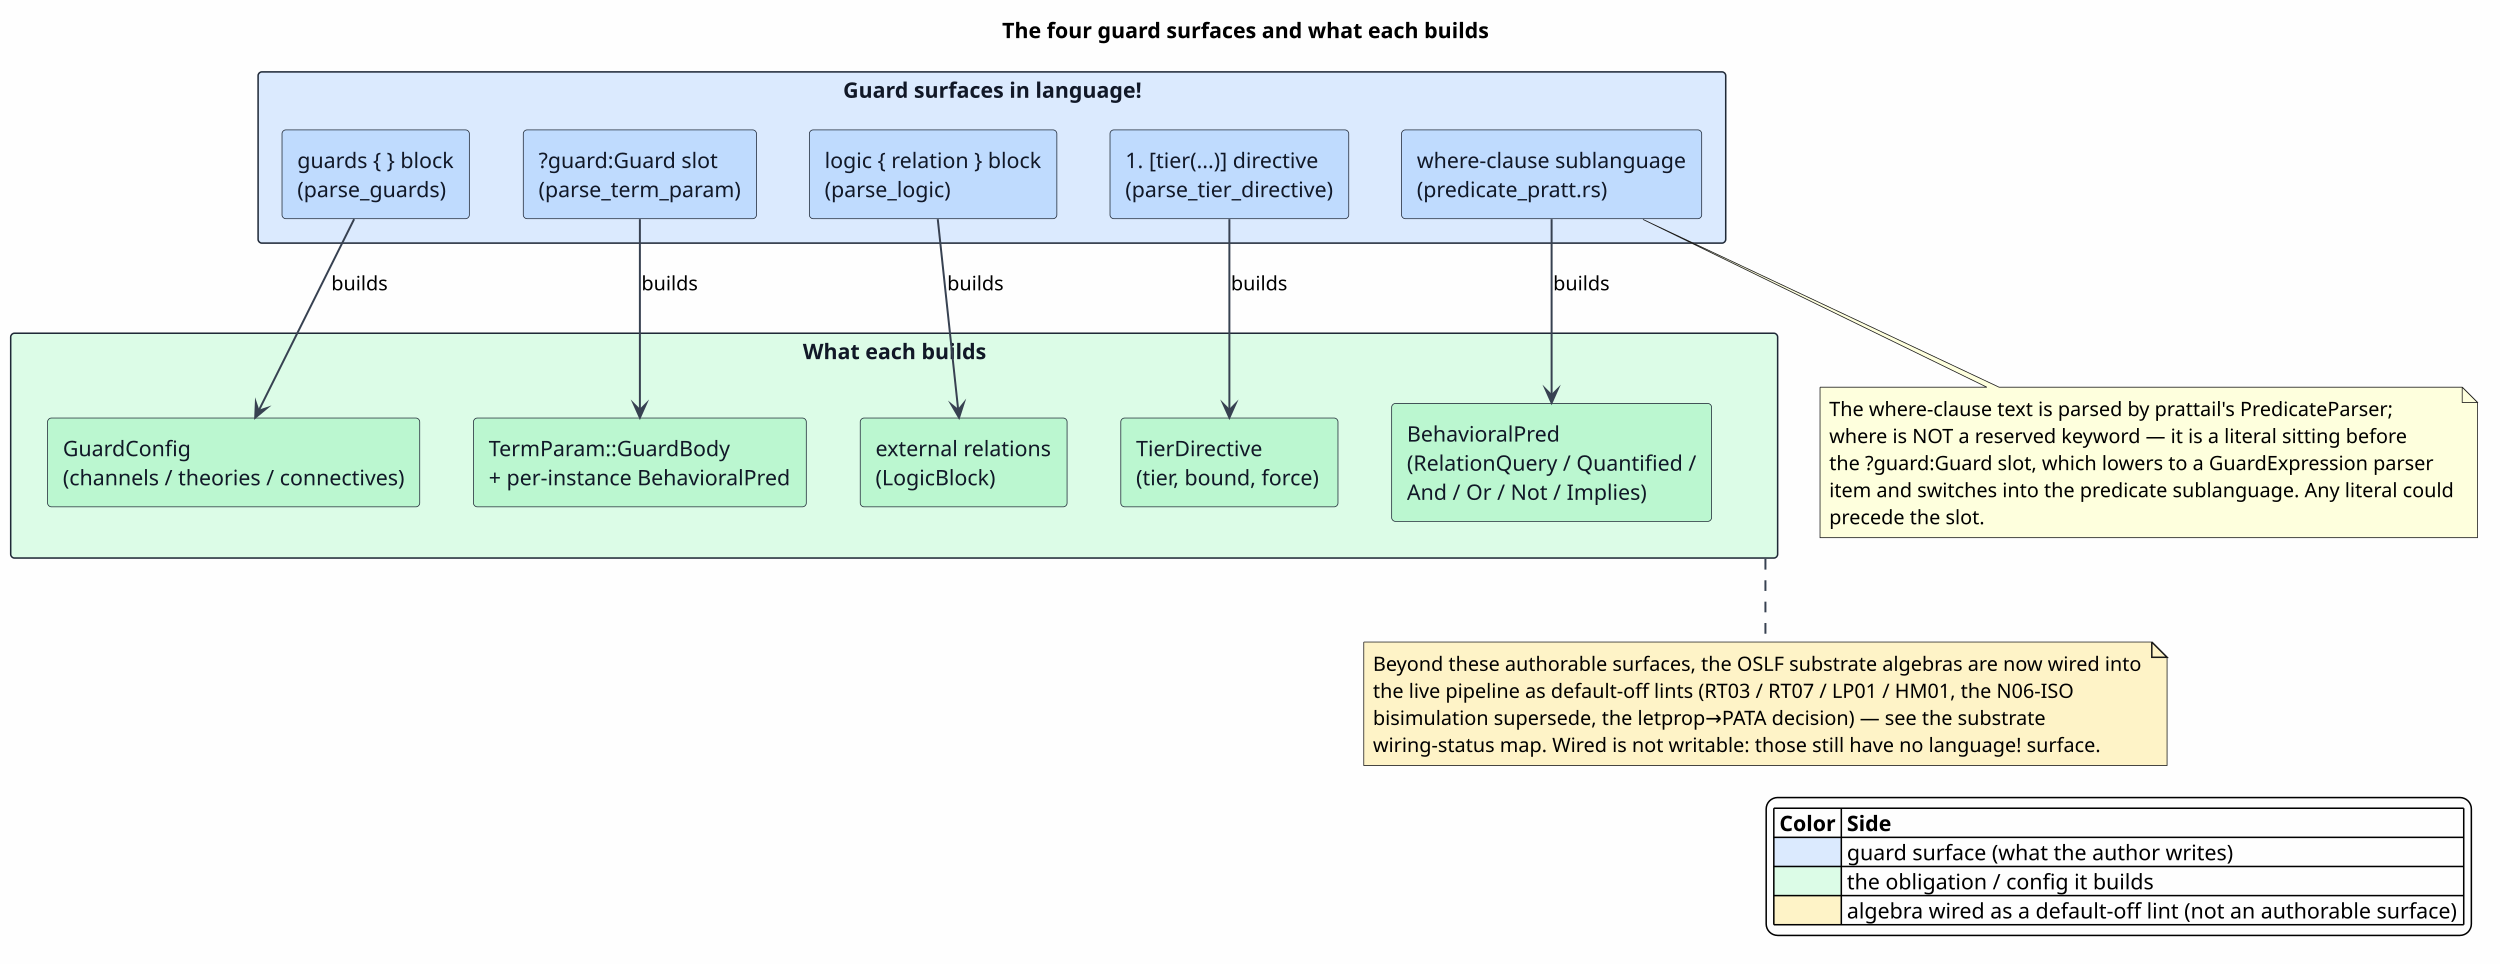
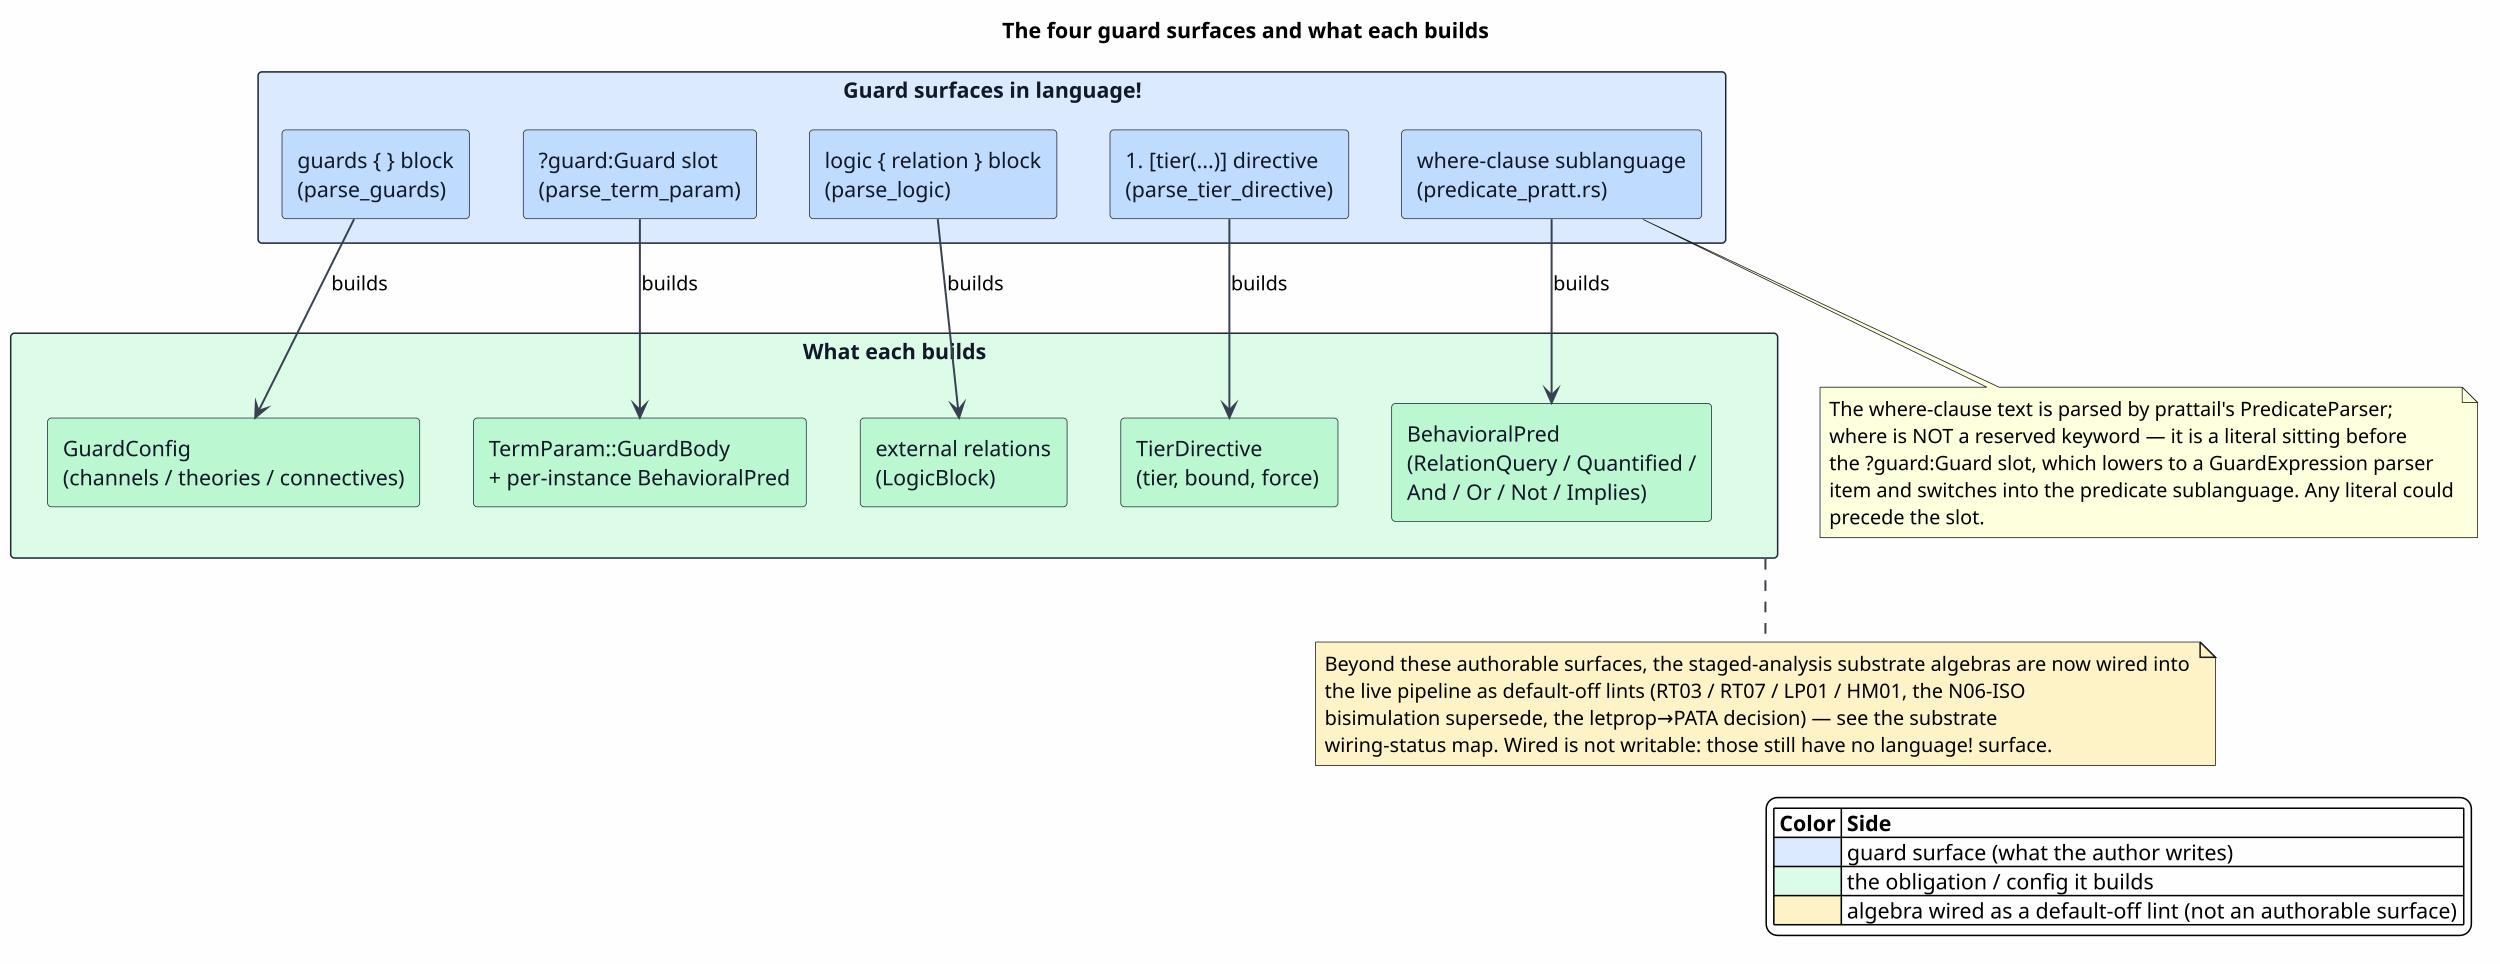
<svg xmlns="http://www.w3.org/2000/svg" contentStyleType="text/css" data-diagram-type="DESCRIPTION" height="631px" preserveAspectRatio="none" style="width:1637px;height:631px;background:#FEFEFE;" version="1.1" viewBox="0 0 1637 631" width="1637px" zoomAndPan="magnify">
  <defs />
  <g>
    <rect fill="#FEFEFE" height="631" style="stroke:none;stroke-width:1;" width="1637" x="0" y="0" />
    <g class="title" data-source-line="1">
      <text fill="#000000" font-family="sans-serif" font-size="14" font-weight="700" lengthAdjust="spacing" textLength="317.911" x="656.168" y="24.966">The four guard surfaces and what each builds</text>
    </g>
    <g class="cluster" data-qualified-name="Surf" data-source-line="18" id="ent0001">
      <rect fill="#DBEAFE" height="112.13" rx="2.5" ry="2.5" style="stroke:#1F2937;stroke-width:1;" width="961" x="169" y="47.068" />
      <text fill="#111827" font-family="sans-serif" font-size="14" font-weight="700" lengthAdjust="spacing" textLength="194.879" x="552.06" y="64.034">Guard surfaces in language!</text>
    </g>
    <g class="cluster" data-qualified-name="Built" data-source-line="27" id="ent0007">
      <rect fill="#DCFCE7" height="147.21" rx="2.5" ry="2.5" style="stroke:#1F2937;stroke-width:1;" width="1157" x="7" y="218.198" />
      <text fill="#111827" font-family="sans-serif" font-size="14" font-weight="700" lengthAdjust="spacing" textLength="119.629" x="525.685" y="235.164">What each builds</text>
    </g>
    <g class="entity" data-qualified-name="Surf.G" data-source-line="19" id="ent0002">
      <rect fill="#BFDBFE" height="58.136" rx="2.5" ry="2.5" style="stroke:#1F2937;stroke-width:0.5;" width="122.662" x="184.67" y="85.068" />
      <text fill="#111827" font-family="sans-serif" font-size="14" lengthAdjust="spacing" textLength="102.662" x="194.67" y="110.034">guards { } block</text>
      <text fill="#111827" font-family="sans-serif" font-size="14" lengthAdjust="spacing" textLength="97.678" x="194.67" y="129.102">(parse_guards)</text>
    </g>
    <g class="entity" data-qualified-name="Surf.Slot" data-source-line="20" id="ent0003">
      <rect fill="#BFDBFE" height="58.136" rx="2.5" ry="2.5" style="stroke:#1F2937;stroke-width:0.5;" width="152.691" x="342.65" y="85.068" />
      <text fill="#111827" font-family="sans-serif" font-size="14" lengthAdjust="spacing" textLength="117.908" x="352.65" y="110.034">?guard:Guard slot</text>
      <text fill="#111827" font-family="sans-serif" font-size="14" lengthAdjust="spacing" textLength="132.691" x="352.65" y="129.102">(parse_term_param)</text>
    </g>
    <g class="entity" data-qualified-name="Surf.Where" data-source-line="21" id="ent0004">
      <rect fill="#BFDBFE" height="58.136" rx="2.5" ry="2.5" style="stroke:#1F2937;stroke-width:0.5;" width="196.525" x="917.74" y="85.068" />
      <text fill="#111827" font-family="sans-serif" font-size="14" lengthAdjust="spacing" textLength="176.525" x="927.74" y="110.034">where-clause sublanguage</text>
      <text fill="#111827" font-family="sans-serif" font-size="14" lengthAdjust="spacing" textLength="125.243" x="927.74" y="129.102">(predicate_pratt.rs)</text>
    </g>
    <g class="entity" data-qualified-name="Surf.Logic" data-source-line="22" id="ent0005">
      <rect fill="#BFDBFE" height="58.136" rx="2.5" ry="2.5" style="stroke:#1F2937;stroke-width:0.5;" width="162.043" x="529.98" y="85.068" />
      <text fill="#111827" font-family="sans-serif" font-size="14" lengthAdjust="spacing" textLength="142.043" x="539.98" y="110.034">logic { relation } block</text>
      <text fill="#111827" font-family="sans-serif" font-size="14" lengthAdjust="spacing" textLength="82.488" x="539.98" y="129.102">(parse_logic)</text>
    </g>
    <g class="entity" data-qualified-name="Surf.Tier" data-source-line="23" id="ent0006">
      <rect fill="#BFDBFE" height="58.136" rx="2.5" ry="2.5" style="stroke:#1F2937;stroke-width:0.5;" width="156.317" x="726.84" y="85.068" />
      <text fill="#111827" font-family="sans-serif" font-size="14" lengthAdjust="spacing" textLength="11.76" x="736.84" y="110.034">1.</text>
      <text fill="#111827" font-family="sans-serif" font-size="14" lengthAdjust="spacing" textLength="111.146" x="752.352" y="110.034">[tier(...)] directive</text>
      <text fill="#111827" font-family="sans-serif" font-size="14" lengthAdjust="spacing" textLength="136.317" x="736.84" y="129.102">(parse_tier_directive)</text>
    </g>
    <g class="entity" data-qualified-name="Built.GC" data-source-line="28" id="ent0008">
      <rect fill="#BBF7D0" height="58.136" rx="2.5" ry="2.5" style="stroke:#1F2937;stroke-width:0.5;" width="243.677" x="31.16" y="273.738" />
      <text fill="#111827" font-family="sans-serif" font-size="14" lengthAdjust="spacing" textLength="84.098" x="41.16" y="298.704">GuardConfig</text>
      <text fill="#111827" font-family="sans-serif" font-size="14" lengthAdjust="spacing" textLength="223.677" x="41.16" y="317.772">(channels / theories / connectives)</text>
    </g>
    <g class="entity" data-qualified-name="Built.TP" data-source-line="29" id="ent0009">
      <rect fill="#BBF7D0" height="58.136" rx="2.5" ry="2.5" style="stroke:#1F2937;stroke-width:0.5;" width="217.931" x="310.03" y="273.738" />
      <text fill="#111827" font-family="sans-serif" font-size="14" lengthAdjust="spacing" textLength="159.515" x="320.03" y="298.704">TermParam::GuardBody</text>
      <text fill="#111827" font-family="sans-serif" font-size="14" lengthAdjust="spacing" textLength="197.931" x="320.03" y="317.772">+ per-instance BehavioralPred</text>
    </g>
    <g class="entity" data-qualified-name="Built.BP" data-source-line="30" id="ent0010">
      <rect fill="#BBF7D0" height="77.204" rx="2.5" ry="2.5" style="stroke:#1F2937;stroke-width:0.5;" width="209.489" x="911.26" y="264.198" />
      <text fill="#111827" font-family="sans-serif" font-size="14" lengthAdjust="spacing" textLength="100.702" x="921.26" y="289.164">BehavioralPred</text>
      <text fill="#111827" font-family="sans-serif" font-size="14" lengthAdjust="spacing" textLength="189.489" x="921.26" y="308.232">(RelationQuery / Quantified /</text>
      <text fill="#111827" font-family="sans-serif" font-size="14" lengthAdjust="spacing" textLength="157.023" x="921.26" y="327.3">And / Or / Not / Implies)</text>
    </g>
    <g class="entity" data-qualified-name="Built.Rel" data-source-line="31" id="ent0011">
      <rect fill="#BBF7D0" height="58.136" rx="2.5" ry="2.5" style="stroke:#1F2937;stroke-width:0.5;" width="135.43" x="563.29" y="273.738" />
      <text fill="#111827" font-family="sans-serif" font-size="14" lengthAdjust="spacing" textLength="115.43" x="573.29" y="298.704">external relations</text>
      <text fill="#111827" font-family="sans-serif" font-size="14" lengthAdjust="spacing" textLength="78.526" x="573.29" y="317.772">(LogicBlock)</text>
    </g>
    <g class="entity" data-qualified-name="Built.TD" data-source-line="32" id="ent0012">
      <rect fill="#BBF7D0" height="58.136" rx="2.5" ry="2.5" style="stroke:#1F2937;stroke-width:0.5;" width="142.206" x="733.9" y="273.738" />
      <text fill="#111827" font-family="sans-serif" font-size="14" lengthAdjust="spacing" textLength="82.978" x="743.9" y="298.704">TierDirective</text>
      <text fill="#111827" font-family="sans-serif" font-size="14" lengthAdjust="spacing" textLength="122.206" x="743.9" y="317.772">(tier, bound, force)</text>
    </g>
    <g class="entity" data-qualified-name="GMN18" data-source-line="42" id="ent0019">
      <path d="M1191.76,253.538 L1191.76,352.068 A0,0 0 0 0 1191.76,352.068 L1622.247,352.068 A0,0 0 0 0 1622.247,352.068 L1622.247,263.538 L1612.247,253.538 L1308.99,253.538 L1075.81,143.688 L1300.99,253.538 L1191.76,253.538 A0,0 0 0 0 1191.76,253.538" fill="#FEFFDD" style="stroke:#181818;stroke-width:0.5;" />
      <path d="M1612.247,253.538 L1612.247,263.538 L1622.247,263.538 L1612.247,253.538" fill="#FEFFDD" style="stroke:#181818;stroke-width:0.5;" />
      <text fill="#000000" font-family="sans-serif" font-size="13" lengthAdjust="spacing" textLength="370.825" x="1197.76" y="272.435">The where-clause text is parsed by prattail's PredicateParser;</text>
      <text fill="#000000" font-family="sans-serif" font-size="13" lengthAdjust="spacing" textLength="380.276" x="1197.76" y="290.141">where is NOT a reserved keyword — it is a literal sitting before</text>
      <text fill="#000000" font-family="sans-serif" font-size="13" lengthAdjust="spacing" textLength="397.033" x="1197.76" y="307.847">the ?guard:Guard slot, which lowers to a GuardExpression parser</text>
      <text fill="#000000" font-family="sans-serif" font-size="13" lengthAdjust="spacing" textLength="409.487" x="1197.76" y="325.553">item and switches into the predicate sublanguage. Any literal could</text>
      <text fill="#000000" font-family="sans-serif" font-size="13" lengthAdjust="spacing" textLength="102.037" x="1197.76" y="343.259">precede the slot.</text>
    </g>
    <g class="entity" data-qualified-name="GMN21" data-source-line="50" id="ent0022">
-       <path d="M893,420.408 L893,501.232 L1418.998,501.232 L1418.998,430.408 L1408.998,420.408 L893,420.408" fill="#FEF3C7" style="stroke:#181818;stroke-width:0.5;" />
-       <path d="M1408.998,420.408 L1408.998,430.408 L1418.998,430.408 L1408.998,420.408" fill="#FEF3C7" style="stroke:#181818;stroke-width:1;" />
-       <text fill="#000000" font-family="sans-serif" font-size="13" lengthAdjust="spacing" textLength="504.998" x="899" y="439.305">Beyond these authorable surfaces, the OSLF substrate algebras are now wired into</text>
-       <text fill="#000000" font-family="sans-serif" font-size="13" lengthAdjust="spacing" textLength="458.926" x="899" y="457.011">the live pipeline as default-off lints (RT03 / RT07 / LP01 / HM01, the N06-ISO</text>
-       <text fill="#000000" font-family="sans-serif" font-size="13" lengthAdjust="spacing" textLength="443.455" x="899" y="474.717">bisimulation supersede, the letprop→PATA decision) — see the substrate</text>
-       <text fill="#000000" font-family="sans-serif" font-size="13" lengthAdjust="spacing" textLength="476.762" x="899" y="492.423">wiring-status map. Wired is not writable: those still have no language! surface.</text>
+       <path d="M861.36,420.408 L861.36,501.232 L1450.642,501.232 L1450.642,430.408 L1440.642,420.408 L861.36,420.408" fill="#FEF3C7" style="stroke:#181818;stroke-width:0.5;" />
+       <path d="M1440.642,420.408 L1440.642,430.408 L1450.642,430.408 L1440.642,420.408" fill="#FEF3C7" style="stroke:#181818;stroke-width:1;" />
+       <text fill="#000000" font-family="sans-serif" font-size="13" lengthAdjust="spacing" textLength="568.282" x="867.36" y="439.305">Beyond these authorable surfaces, the staged-analysis substrate algebras are now wired into</text>
+       <text fill="#000000" font-family="sans-serif" font-size="13" lengthAdjust="spacing" textLength="458.926" x="867.36" y="457.011">the live pipeline as default-off lints (RT03 / RT07 / LP01 / HM01, the N06-ISO</text>
+       <text fill="#000000" font-family="sans-serif" font-size="13" lengthAdjust="spacing" textLength="443.455" x="867.36" y="474.717">bisimulation supersede, the letprop→PATA decision) — see the substrate</text>
+       <text fill="#000000" font-family="sans-serif" font-size="13" lengthAdjust="spacing" textLength="476.762" x="867.36" y="492.423">wiring-status map. Wired is not writable: those still have no language! surface.</text>
    </g>
    <g class="link" data-entity-1="ent0002" data-entity-2="ent0008" data-link-type="dependency" data-source-line="35" id="lnk13">
      <path d="M231.88,143.488 C214.34,178.668 186.861,233.843 169.331,269.013" fill="none" id="G-to-GC" style="stroke:#374151;stroke-width:1.3;" />
      <polygon fill="#374151" points="167.1,273.488,174.695,267.217,169.331,269.013,167.535,263.649,167.1,273.488" style="stroke:#374151;stroke-width:1.3;stroke-linejoin:miter;stroke-miterlimit:10;" />
      <text fill="#000000" font-family="sans-serif" font-size="13" lengthAdjust="spacing" textLength="36.959" x="216.92" y="190.095">builds</text>
    </g>
    <g class="link" data-entity-1="ent0003" data-entity-2="ent0009" data-link-type="dependency" data-source-line="36" id="lnk14">
      <path d="M419,143.488 C419,178.668 419,233.318 419,268.488" fill="none" id="Slot-to-TP" style="stroke:#374151;stroke-width:1.3;" />
      <polygon fill="#374151" points="419,273.488,423,264.488,419,268.488,415,264.488,419,273.488" style="stroke:#374151;stroke-width:1.3;stroke-linejoin:miter;stroke-miterlimit:10;" />
      <text fill="#000000" font-family="sans-serif" font-size="13" lengthAdjust="spacing" textLength="36.959" x="420" y="190.095">builds</text>
    </g>
    <g class="link" data-entity-1="ent0004" data-entity-2="ent0010" data-link-type="dependency" data-source-line="37" id="lnk15">
      <path d="M1016,143.488 C1016,175.608 1016,223.128 1016,258.788" fill="none" id="Where-to-BP" style="stroke:#374151;stroke-width:1.3;" />
      <polygon fill="#374151" points="1016,263.788,1020,254.788,1016,258.788,1012,254.788,1016,263.788" style="stroke:#374151;stroke-width:1.3;stroke-linejoin:miter;stroke-miterlimit:10;" />
      <text fill="#000000" font-family="sans-serif" font-size="13" lengthAdjust="spacing" textLength="36.959" x="1017" y="190.095">builds</text>
    </g>
    <g class="link" data-entity-1="ent0005" data-entity-2="ent0011" data-link-type="dependency" data-source-line="38" id="lnk16">
      <path d="M614.04,143.488 C617.81,178.668 623.667,233.346 627.437,268.516" fill="none" id="Logic-to-Rel" style="stroke:#374151;stroke-width:1.3;" />
      <polygon fill="#374151" points="627.97,273.488,630.988,264.113,627.437,268.516,623.034,264.966,627.97,273.488" style="stroke:#374151;stroke-width:1.3;stroke-linejoin:miter;stroke-miterlimit:10;" />
      <text fill="#000000" font-family="sans-serif" font-size="13" lengthAdjust="spacing" textLength="36.959" x="620.21" y="190.095">builds</text>
    </g>
    <g class="link" data-entity-1="ent0006" data-entity-2="ent0012" data-link-type="dependency" data-source-line="39" id="lnk17">
      <path d="M805,143.488 C805,178.668 805,233.318 805,268.488" fill="none" id="Tier-to-TD" style="stroke:#374151;stroke-width:1.3;" />
      <polygon fill="#374151" points="805,273.488,809,264.488,805,268.488,801,264.488,805,273.488" style="stroke:#374151;stroke-width:1.3;stroke-linejoin:miter;stroke-miterlimit:10;" />
      <text fill="#000000" font-family="sans-serif" font-size="13" lengthAdjust="spacing" textLength="36.959" x="806" y="190.095">builds</text>
    </g>
    <g class="link" data-entity-1="ent0007" data-entity-2="ent0022" data-link-type="association" data-source-line="50" id="lnk23">
      <path d="M1156,365.954 C1156,366.15 1156,366.345 1156,366.541 C1156,367.324 1156,368.109 1156,368.896 C1156,370.47 1156,372.052 1156,373.637 C1156,376.809 1156,379.999 1156,383.185 C1156,395.932 1156,408.63 1156,419.918" fill="none" id="Built-GMN21" style="stroke:#374151;stroke-width:1.3;stroke-dasharray:7,7;" />
    </g>
    <g class="legend" data-source-line="56">
      <rect fill="none" height="90.272" rx="7.5" ry="7.5" style="stroke:#000000;stroke-width:1;" width="461.75" x="1156.497" y="522.232" />
      <text fill="#000000" font-family="sans-serif" font-size="14" font-weight="700" lengthAdjust="spacing" textLength="36.918" x="1165.137" y="544.198">Color</text>
      <text fill="#000000" font-family="sans-serif" font-size="14" font-weight="700" lengthAdjust="spacing" textLength="29.106" x="1209.335" y="544.198">Side</text>
      <rect fill="#DBEAFE" height="19.068" style="stroke:none;stroke-width:1;" width="44.198" x="1161.497" y="548.3" />
      <text fill="#000000" font-family="sans-serif" font-size="14" lengthAdjust="spacing" textLength="3.64" x="1161.497" y="563.266"> </text>
      <text fill="#000000" font-family="sans-serif" font-size="14" lengthAdjust="spacing" textLength="253.217" x="1209.335" y="563.266">guard surface (what the author writes)</text>
      <rect fill="#DCFCE7" height="19.068" style="stroke:none;stroke-width:1;" width="44.198" x="1161.497" y="567.368" />
      <text fill="#000000" font-family="sans-serif" font-size="14" lengthAdjust="spacing" textLength="3.64" x="1161.497" y="582.334"> </text>
      <text fill="#000000" font-family="sans-serif" font-size="14" lengthAdjust="spacing" textLength="200.913" x="1209.335" y="582.334">the obligation / config it builds</text>
      <rect fill="#FEF3C7" height="19.068" style="stroke:none;stroke-width:1;" width="44.198" x="1161.497" y="586.436" />
      <text fill="#000000" font-family="sans-serif" font-size="14" lengthAdjust="spacing" textLength="3.64" x="1161.497" y="601.402"> </text>
      <text fill="#000000" font-family="sans-serif" font-size="14" lengthAdjust="spacing" textLength="400.272" x="1209.335" y="601.402">algebra wired as a default-off lint (not an authorable surface)</text>
      <line style="stroke:#000000;stroke-width:1;" x1="1161.497" x2="1613.247" y1="529.232" y2="529.232" />
      <line style="stroke:#000000;stroke-width:1;" x1="1161.497" x2="1613.247" y1="548.3" y2="548.3" />
      <line style="stroke:#000000;stroke-width:1;" x1="1161.497" x2="1613.247" y1="567.368" y2="567.368" />
      <line style="stroke:#000000;stroke-width:1;" x1="1161.497" x2="1613.247" y1="586.436" y2="586.436" />
      <line style="stroke:#000000;stroke-width:1;" x1="1161.497" x2="1613.247" y1="605.504" y2="605.504" />
      <line style="stroke:#000000;stroke-width:1;" x1="1161.497" x2="1161.497" y1="529.232" y2="605.504" />
      <line style="stroke:#000000;stroke-width:1;" x1="1205.695" x2="1205.695" y1="529.232" y2="605.504" />
      <line style="stroke:#000000;stroke-width:1;" x1="1613.247" x2="1613.247" y1="529.232" y2="605.504" />
    </g>
  </g>
</svg>
